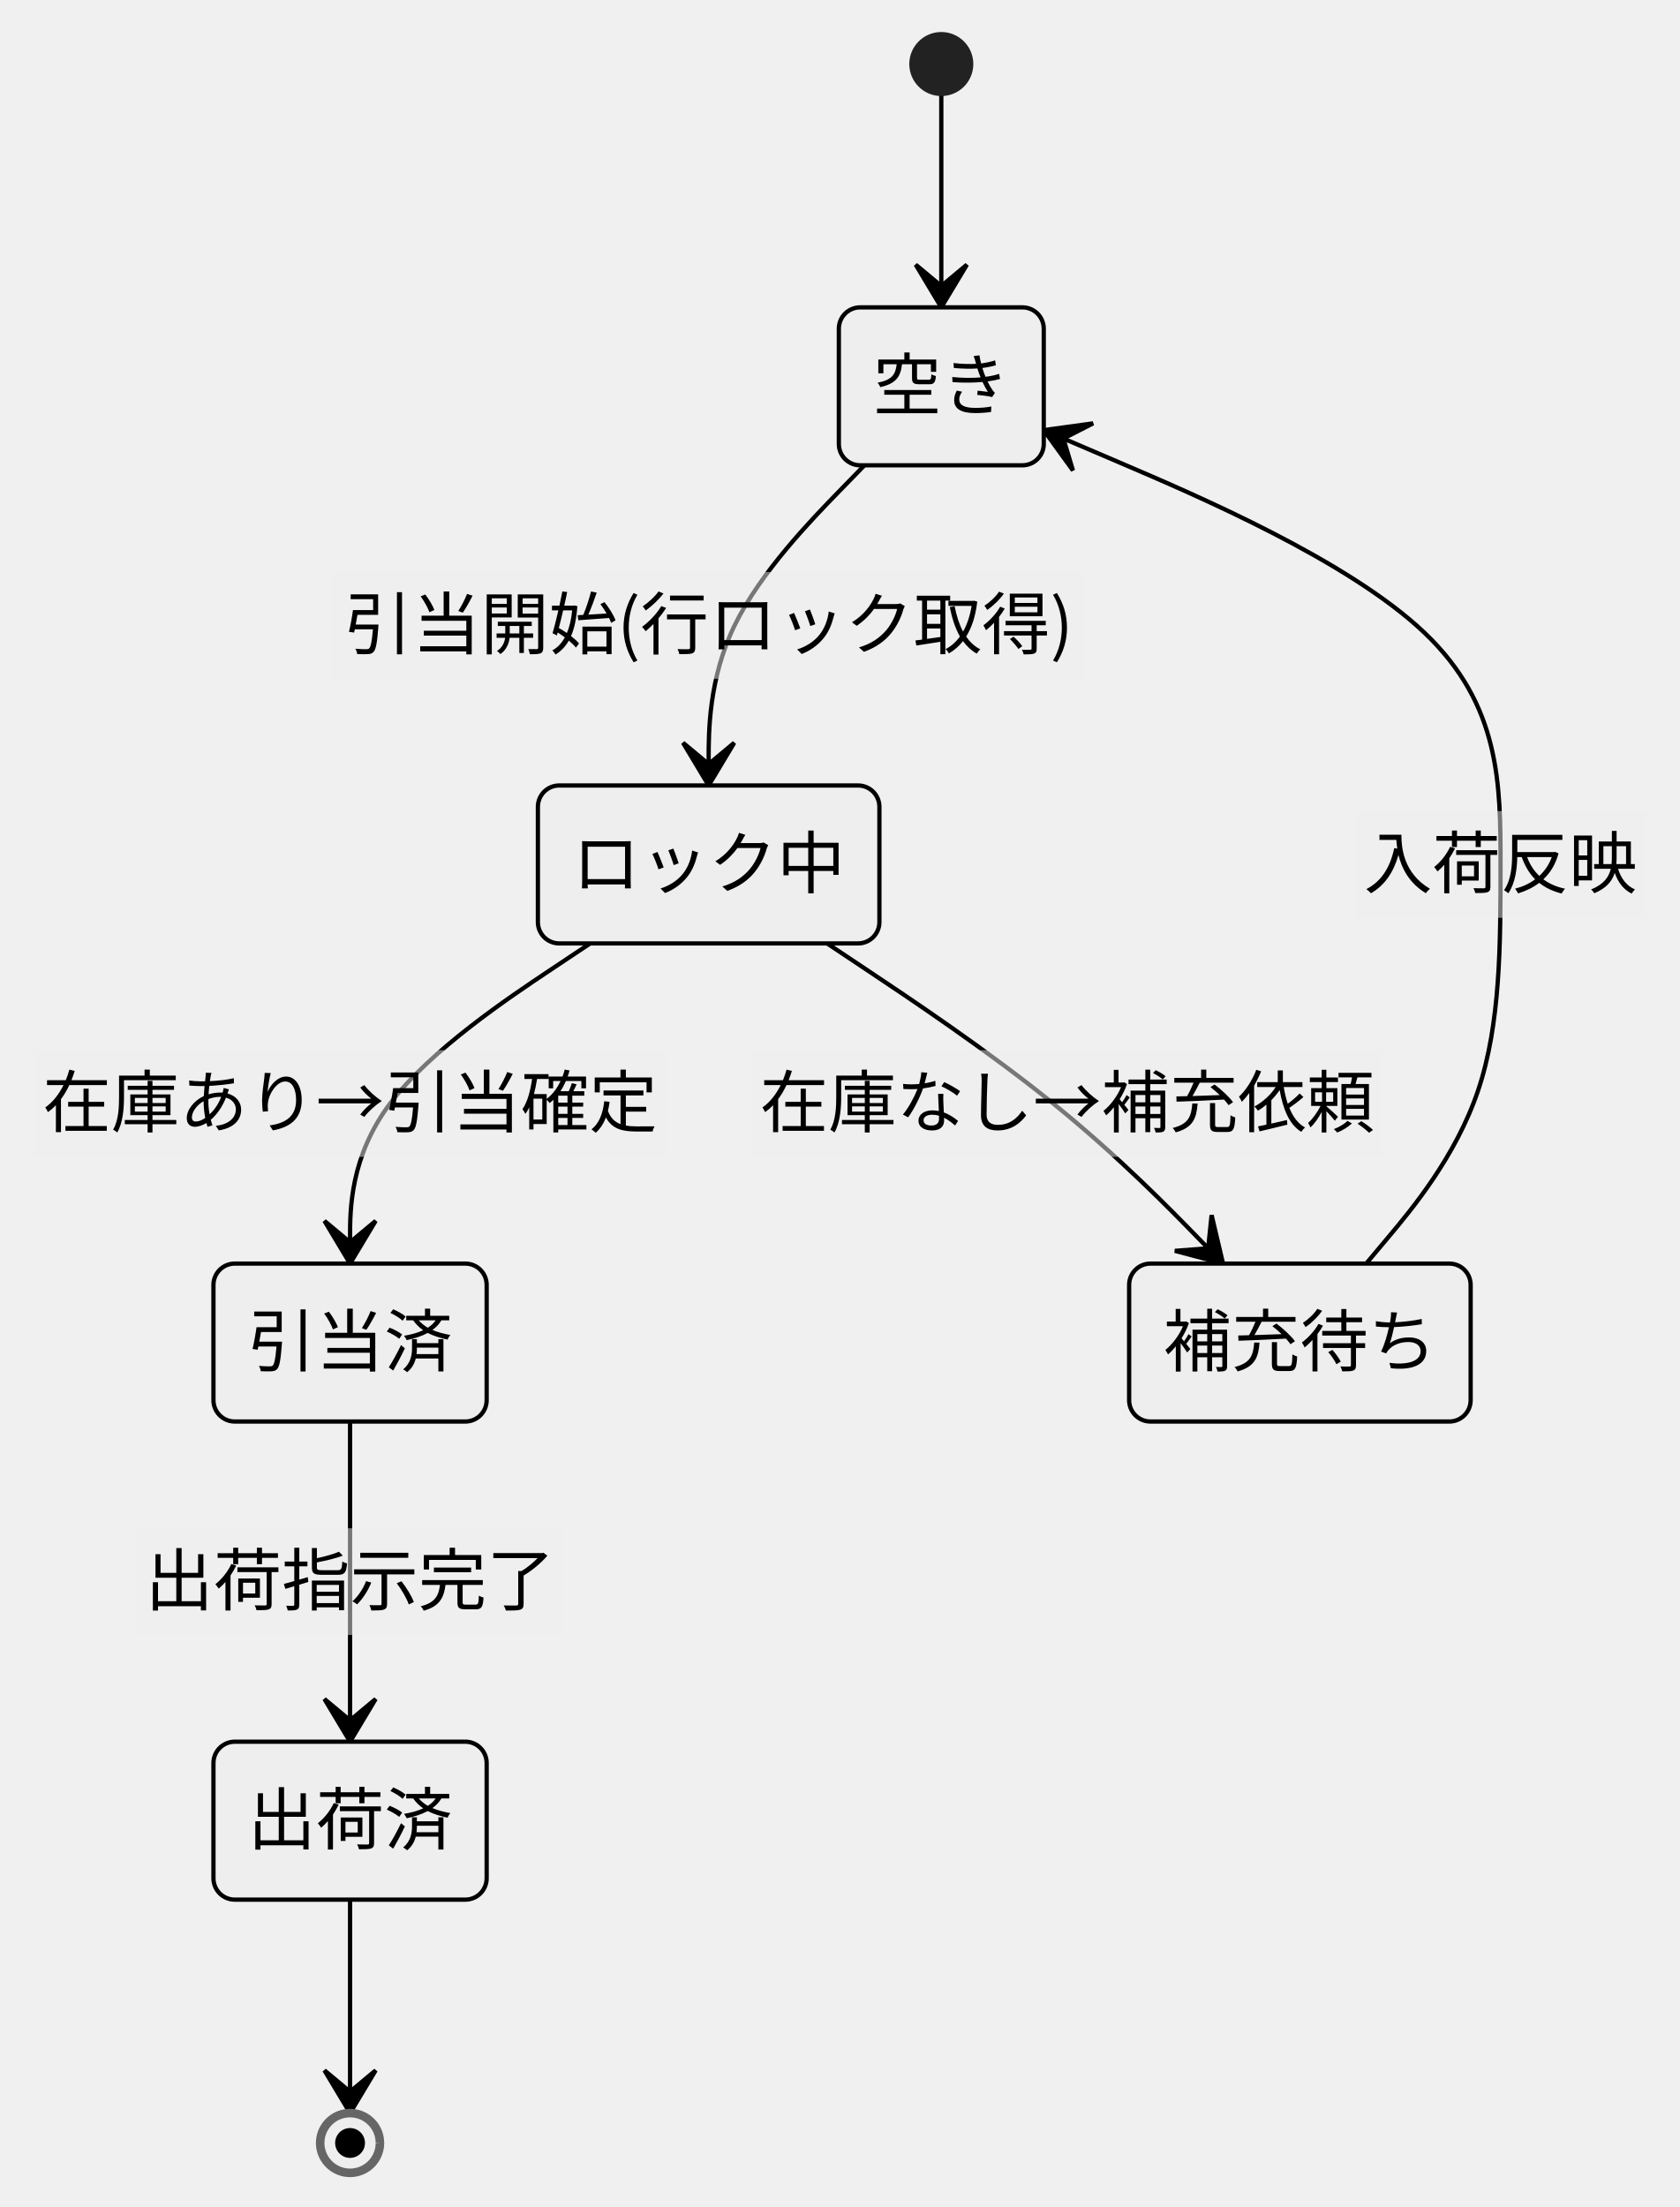
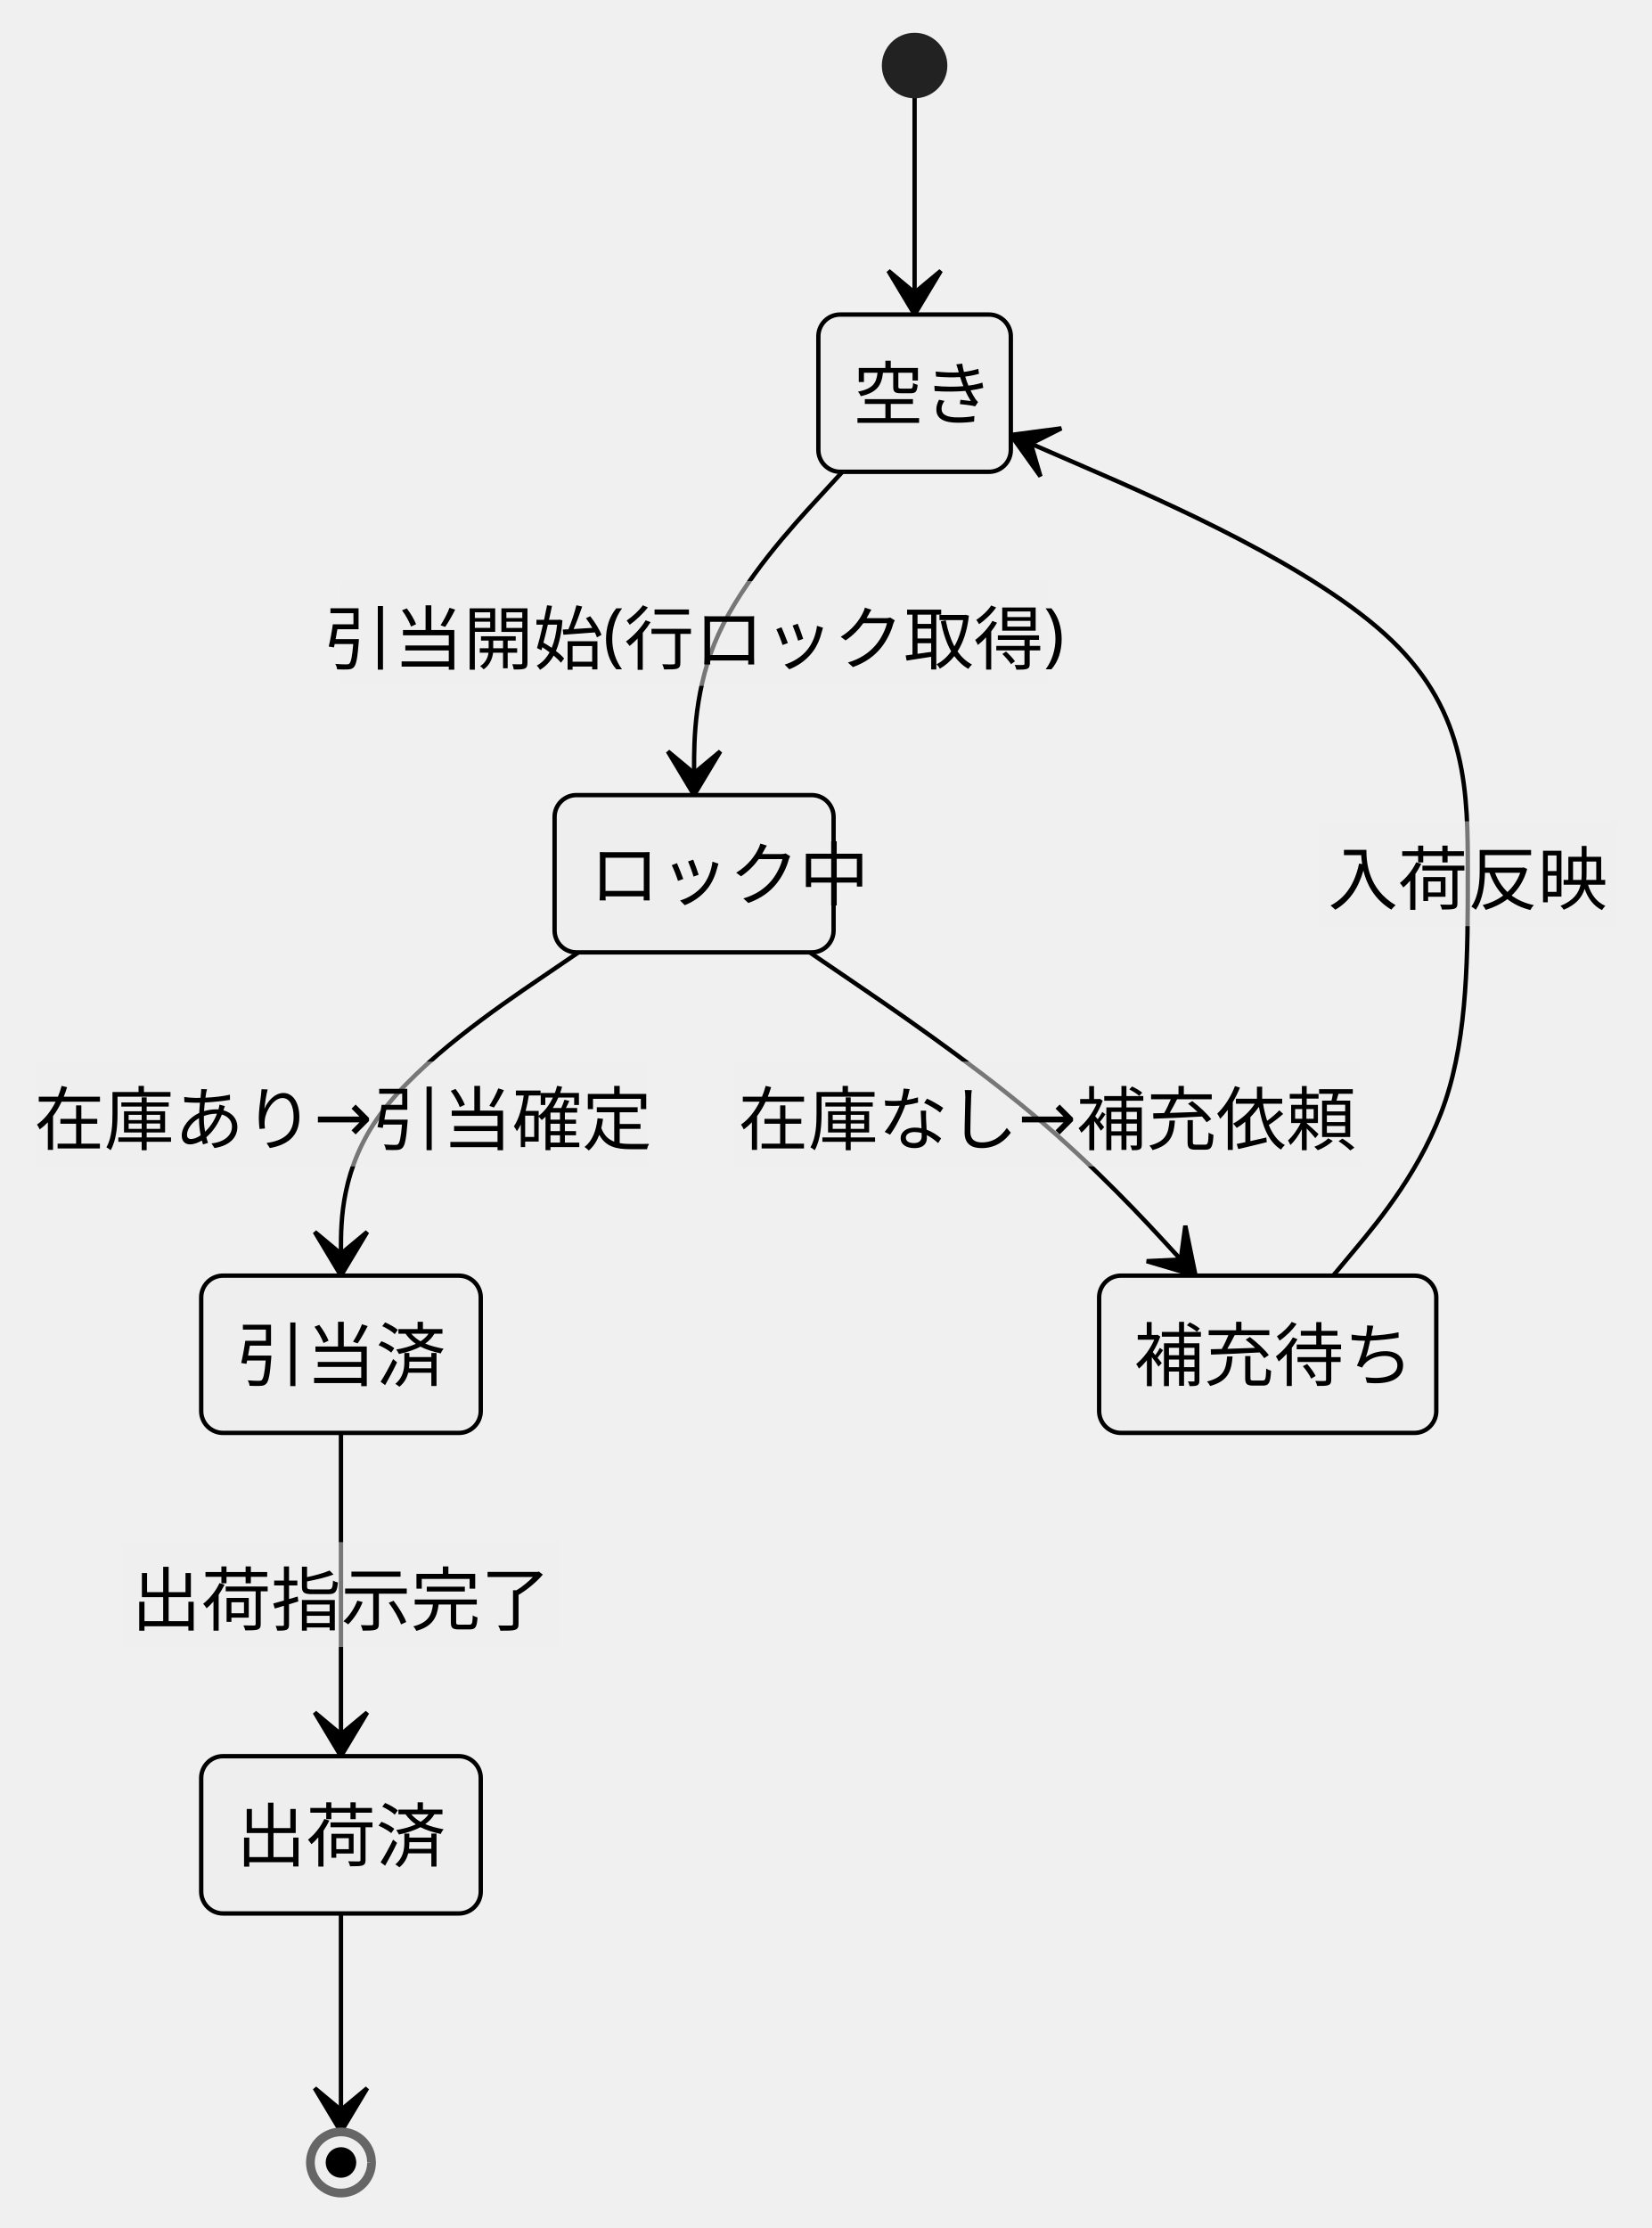
- <svg xmlns="http://www.w3.org/2000/svg" id="my-svg" width="100%" class="statediagram" style="max-width: 393.5px; background-color: transparent;" viewBox="0 0 393.5 517" role="graphics-document document" aria-roledescription="stateDiagram">
-   <style>#my-svg{font-family:Noto Sans CJK JP,Yu Gothic,sans-serif;font-size:16px;fill:#000000;}@keyframes edge-animation-frame{from{stroke-dashoffset:0;}}@keyframes dash{to{stroke-dashoffset:0;}}#my-svg .edge-animation-slow{stroke-dasharray:9,5!important;stroke-dashoffset:900;animation:dash 50s linear infinite;stroke-linecap:round;}#my-svg .edge-animation-fast{stroke-dasharray:9,5!important;stroke-dashoffset:900;animation:dash 20s linear infinite;stroke-linecap:round;}#my-svg .error-icon{fill:#552222;}#my-svg .error-text{fill:#552222;stroke:#552222;}#my-svg .edge-thickness-normal{stroke-width:1px;}#my-svg .edge-thickness-thick{stroke-width:3.5px;}#my-svg .edge-pattern-solid{stroke-dasharray:0;}#my-svg .edge-thickness-invisible{stroke-width:0;fill:none;}#my-svg .edge-pattern-dashed{stroke-dasharray:3;}#my-svg .edge-pattern-dotted{stroke-dasharray:2;}#my-svg .marker{fill:#666;stroke:#666;}#my-svg .marker.cross{stroke:#666;}#my-svg svg{font-family:Noto Sans CJK JP,Yu Gothic,sans-serif;font-size:16px;}#my-svg p{margin:0;}#my-svg defs [id$="-barbEnd"]{fill:#000;stroke:#000;}#my-svg g.stateGroup text{fill:#999;stroke:none;font-size:10px;}#my-svg g.stateGroup text{fill:#000000;stroke:none;font-size:10px;}#my-svg g.stateGroup .state-title{font-weight:bolder;fill:#111111;}#my-svg g.stateGroup rect{fill:#eee;stroke:#999;}#my-svg g.stateGroup line{stroke:#666;stroke-width:1;}#my-svg .transition{stroke:#000;stroke-width:1;fill:none;}#my-svg .stateGroup .composit{fill:#ffffff;border-bottom:1px;}#my-svg .stateGroup .alt-composit{fill:#e0e0e0;border-bottom:1px;}#my-svg .state-note{stroke:#999;fill:#666;}#my-svg .state-note text{fill:#fff;stroke:none;font-size:10px;}#my-svg .stateLabel .box{stroke:none;stroke-width:0;fill:#eee;opacity:0.5;}#my-svg .edgeLabel .label rect{fill:#eee;opacity:0.5;}#my-svg .edgeLabel{background-color:white;text-align:center;}#my-svg .edgeLabel p{background-color:white;}#my-svg .edgeLabel rect{opacity:0.5;background-color:white;fill:white;}#my-svg .edgeLabel .label text{fill:#000000;}#my-svg .label div .edgeLabel{color:#000000;}#my-svg .stateLabel text{fill:#111111;font-size:10px;font-weight:bold;}#my-svg .node circle.state-start{fill:#222;stroke:#222;}#my-svg .node .fork-join{fill:#222;stroke:#222;}#my-svg .node circle.state-end{fill:hsl(0, 0%, 83.333%);stroke:#ffffff;stroke-width:1.5;}#my-svg .end-state-inner{fill:#ffffff;stroke-width:1.5;}#my-svg .node rect{fill:#eee;stroke:#000;stroke-width:1px;}#my-svg .node polygon{fill:#eee;stroke:#000;stroke-width:1px;}#my-svg [id$="-barbEnd"]{fill:#666;}#my-svg .statediagram-cluster rect{fill:#eee;stroke:#000;stroke-width:1px;}#my-svg .cluster-label,#my-svg .nodeLabel{color:#111111;}#my-svg .statediagram-cluster rect.outer{rx:5px;ry:5px;}#my-svg .statediagram-state .divider{stroke:#000;}#my-svg .statediagram-state .title-state{rx:5px;ry:5px;}#my-svg .statediagram-cluster.statediagram-cluster .inner{fill:#ffffff;}#my-svg .statediagram-cluster.statediagram-cluster-alt .inner{fill:#f4f4f4;}#my-svg .statediagram-cluster .inner{rx:0;ry:0;}#my-svg .statediagram-state rect.basic{rx:5px;ry:5px;}#my-svg .statediagram-state rect.divider{stroke-dasharray:10,10;fill:#f4f4f4;}#my-svg .note-edge{stroke-dasharray:5;}#my-svg .statediagram-note rect{fill:#666;stroke:#999;stroke-width:1px;rx:0;ry:0;}#my-svg .statediagram-note rect{fill:#666;stroke:#999;stroke-width:1px;rx:0;ry:0;}#my-svg .statediagram-note text{fill:#fff;}#my-svg .statediagram-note .nodeLabel{color:#fff;}#my-svg .statediagram .edgeLabel{color:red;}#my-svg [id$="-dependencyStart"],#my-svg [id$="-dependencyEnd"]{fill:#666;stroke:#666;stroke-width:1;}#my-svg .statediagramTitleText{text-anchor:middle;font-size:18px;fill:#000000;}#my-svg [data-look="neo"].statediagram-cluster rect{fill:#eee;stroke:url(#my-svg-gradient);stroke-width:1;}#my-svg [data-look="neo"].statediagram-cluster rect.outer{rx:5px;ry:5px;filter:drop-shadow( 1px 2px 2px rgba(185,185,185,1));}#my-svg .node .neo-node{stroke:#999;}#my-svg [data-look="neo"].node rect,#my-svg [data-look="neo"].cluster rect,#my-svg [data-look="neo"].node polygon{stroke:url(#my-svg-gradient);filter:drop-shadow( 1px 2px 2px rgba(185,185,185,1));}#my-svg [data-look="neo"].swimlane.cluster rect{filter:none;}#my-svg [data-look="neo"].node path{stroke:url(#my-svg-gradient);stroke-width:1px;}#my-svg [data-look="neo"].node .outer-path{filter:drop-shadow( 1px 2px 2px rgba(185,185,185,1));}#my-svg [data-look="neo"].node .neo-line path{stroke:#999;filter:none;}#my-svg [data-look="neo"].node circle{stroke:url(#my-svg-gradient);filter:drop-shadow( 1px 2px 2px rgba(185,185,185,1));}#my-svg [data-look="neo"].node circle .state-start{fill:#000000;}#my-svg [data-look="neo"].icon-shape .icon{fill:url(#my-svg-gradient);filter:drop-shadow( 1px 2px 2px rgba(185,185,185,1));}#my-svg [data-look="neo"].icon-shape .icon-neo path{stroke:url(#my-svg-gradient);filter:drop-shadow( 1px 2px 2px rgba(185,185,185,1));}#my-svg :root{--mermaid-font-family:"trebuchet ms",verdana,arial,sans-serif;}</style>
+ <svg xmlns="http://www.w3.org/2000/svg" id="my-svg" width="100%" class="statediagram" style="max-width: 378.047px; background-color: transparent;" viewBox="0 0 378.047 510" role="graphics-document document" aria-roledescription="stateDiagram">
+   <style>#my-svg{font-family:Meiryo UI,Yu Gothic,MS PGothic,sans-serif;font-size:16px;fill:#000000;}@keyframes edge-animation-frame{from{stroke-dashoffset:0;}}@keyframes dash{to{stroke-dashoffset:0;}}#my-svg .edge-animation-slow{stroke-dasharray:9,5!important;stroke-dashoffset:900;animation:dash 50s linear infinite;stroke-linecap:round;}#my-svg .edge-animation-fast{stroke-dasharray:9,5!important;stroke-dashoffset:900;animation:dash 20s linear infinite;stroke-linecap:round;}#my-svg .error-icon{fill:#552222;}#my-svg .error-text{fill:#552222;stroke:#552222;}#my-svg .edge-thickness-normal{stroke-width:1px;}#my-svg .edge-thickness-thick{stroke-width:3.5px;}#my-svg .edge-pattern-solid{stroke-dasharray:0;}#my-svg .edge-thickness-invisible{stroke-width:0;fill:none;}#my-svg .edge-pattern-dashed{stroke-dasharray:3;}#my-svg .edge-pattern-dotted{stroke-dasharray:2;}#my-svg .marker{fill:#666;stroke:#666;}#my-svg .marker.cross{stroke:#666;}#my-svg svg{font-family:Meiryo UI,Yu Gothic,MS PGothic,sans-serif;font-size:16px;}#my-svg p{margin:0;}#my-svg defs [id$="-barbEnd"]{fill:#000;stroke:#000;}#my-svg g.stateGroup text{fill:#999;stroke:none;font-size:10px;}#my-svg g.stateGroup text{fill:#000000;stroke:none;font-size:10px;}#my-svg g.stateGroup .state-title{font-weight:bolder;fill:#111111;}#my-svg g.stateGroup rect{fill:#eee;stroke:#999;}#my-svg g.stateGroup line{stroke:#666;stroke-width:1;}#my-svg .transition{stroke:#000;stroke-width:1;fill:none;}#my-svg .stateGroup .composit{fill:#ffffff;border-bottom:1px;}#my-svg .stateGroup .alt-composit{fill:#e0e0e0;border-bottom:1px;}#my-svg .state-note{stroke:#999;fill:#666;}#my-svg .state-note text{fill:#fff;stroke:none;font-size:10px;}#my-svg .stateLabel .box{stroke:none;stroke-width:0;fill:#eee;opacity:0.5;}#my-svg .edgeLabel .label rect{fill:#eee;opacity:0.5;}#my-svg .edgeLabel{background-color:white;text-align:center;}#my-svg .edgeLabel p{background-color:white;}#my-svg .edgeLabel rect{opacity:0.5;background-color:white;fill:white;}#my-svg .edgeLabel .label text{fill:#000000;}#my-svg .label div .edgeLabel{color:#000000;}#my-svg .stateLabel text{fill:#111111;font-size:10px;font-weight:bold;}#my-svg .node circle.state-start{fill:#222;stroke:#222;}#my-svg .node .fork-join{fill:#222;stroke:#222;}#my-svg .node circle.state-end{fill:hsl(0, 0%, 83.333%);stroke:#ffffff;stroke-width:1.5;}#my-svg .end-state-inner{fill:#ffffff;stroke-width:1.5;}#my-svg .node rect{fill:#eee;stroke:#000;stroke-width:1px;}#my-svg .node polygon{fill:#eee;stroke:#000;stroke-width:1px;}#my-svg [id$="-barbEnd"]{fill:#666;}#my-svg .statediagram-cluster rect{fill:#eee;stroke:#000;stroke-width:1px;}#my-svg .cluster-label,#my-svg .nodeLabel{color:#111111;}#my-svg .statediagram-cluster rect.outer{rx:5px;ry:5px;}#my-svg .statediagram-state .divider{stroke:#000;}#my-svg .statediagram-state .title-state{rx:5px;ry:5px;}#my-svg .statediagram-cluster.statediagram-cluster .inner{fill:#ffffff;}#my-svg .statediagram-cluster.statediagram-cluster-alt .inner{fill:#f4f4f4;}#my-svg .statediagram-cluster .inner{rx:0;ry:0;}#my-svg .statediagram-state rect.basic{rx:5px;ry:5px;}#my-svg .statediagram-state rect.divider{stroke-dasharray:10,10;fill:#f4f4f4;}#my-svg .note-edge{stroke-dasharray:5;}#my-svg .statediagram-note rect{fill:#666;stroke:#999;stroke-width:1px;rx:0;ry:0;}#my-svg .statediagram-note rect{fill:#666;stroke:#999;stroke-width:1px;rx:0;ry:0;}#my-svg .statediagram-note text{fill:#fff;}#my-svg .statediagram-note .nodeLabel{color:#fff;}#my-svg .statediagram .edgeLabel{color:red;}#my-svg [id$="-dependencyStart"],#my-svg [id$="-dependencyEnd"]{fill:#666;stroke:#666;stroke-width:1;}#my-svg .statediagramTitleText{text-anchor:middle;font-size:18px;fill:#000000;}#my-svg [data-look="neo"].statediagram-cluster rect{fill:#eee;stroke:url(#my-svg-gradient);stroke-width:1;}#my-svg [data-look="neo"].statediagram-cluster rect.outer{rx:5px;ry:5px;filter:drop-shadow( 1px 2px 2px rgba(185,185,185,1));}#my-svg .node .neo-node{stroke:#999;}#my-svg [data-look="neo"].node rect,#my-svg [data-look="neo"].cluster rect,#my-svg [data-look="neo"].node polygon{stroke:url(#my-svg-gradient);filter:drop-shadow( 1px 2px 2px rgba(185,185,185,1));}#my-svg [data-look="neo"].swimlane.cluster rect{filter:none;}#my-svg [data-look="neo"].node path{stroke:url(#my-svg-gradient);stroke-width:1px;}#my-svg [data-look="neo"].node .outer-path{filter:drop-shadow( 1px 2px 2px rgba(185,185,185,1));}#my-svg [data-look="neo"].node .neo-line path{stroke:#999;filter:none;}#my-svg [data-look="neo"].node circle{stroke:url(#my-svg-gradient);filter:drop-shadow( 1px 2px 2px rgba(185,185,185,1));}#my-svg [data-look="neo"].node circle .state-start{fill:#000000;}#my-svg [data-look="neo"].icon-shape .icon{fill:url(#my-svg-gradient);filter:drop-shadow( 1px 2px 2px rgba(185,185,185,1));}#my-svg [data-look="neo"].icon-shape .icon-neo path{stroke:url(#my-svg-gradient);filter:drop-shadow( 1px 2px 2px rgba(185,185,185,1));}#my-svg :root{--mermaid-font-family:"trebuchet ms",verdana,arial,sans-serif;}</style>
  <g>
    <defs>
      <marker id="my-svg_stateDiagram-barbEnd" refX="19" refY="7" markerWidth="20" markerHeight="14" markerUnits="userSpaceOnUse" orient="auto">
        <path d="M 19,7 L9,13 L14,7 L9,1 Z" />
      </marker>
    </defs>
    <g class="root">
      <g class="clusters" />
      <g class="edgePaths">
-         <path d="M220.5,22L220.5,26.167C220.5,30.333,220.5,38.667,220.5,47C220.5,55.333,220.5,63.667,220.5,67.833L220.5,72" id="my-svg-edge0" class="edge-thickness-normal edge-pattern-solid transition" style="fill:none;;;fill:none" data-edge="true" data-et="edge" data-id="edge0" data-points="W3sieCI6MjIwLjUsInkiOjIyfSx7IngiOjIyMC41LCJ5Ijo0N30seyJ4IjoyMjAuNSwieSI6NzJ9XQ==" data-look="classic" marker-end="url(#my-svg_stateDiagram-barbEnd)" />
-         <path d="M202.496,109L196.413,115.25C190.33,121.5,178.165,134,172.083,146.5C166,159,166,171.5,166,177.75L166,184" id="my-svg-edge1" class="edge-thickness-normal edge-pattern-solid transition" style="fill:none;;;fill:none" data-edge="true" data-et="edge" data-id="edge1" data-points="W3sieCI6MjAyLjQ5NTUzNTcxNDI4NTcyLCJ5IjoxMDl9LHsieCI6MTY2LCJ5IjoxNDYuNX0seyJ4IjoxNjYsInkiOjE4NH1d" data-look="classic" marker-end="url(#my-svg_stateDiagram-barbEnd)" />
-         <path d="M138.25,221L128.875,227.25C119.5,233.5,100.75,246,91.375,258.5C82,271,82,283.5,82,289.75L82,296" id="my-svg-edge2" class="edge-thickness-normal edge-pattern-solid transition" style="fill:none;;;fill:none" data-edge="true" data-et="edge" data-id="edge2" data-points="W3sieCI6MTM4LjI1LCJ5IjoyMjF9LHsieCI6ODIsInkiOjI1OC41fSx7IngiOjgyLCJ5IjoyOTZ9XQ==" data-look="classic" marker-end="url(#my-svg_stateDiagram-barbEnd)" />
-         <path d="M193.75,221L203.125,227.25C212.5,233.5,231.25,246,246.708,258.5C262.165,271,274.33,283.5,280.413,289.75L286.496,296" id="my-svg-edge3" class="edge-thickness-normal edge-pattern-solid transition" style="fill:none;;;fill:none" data-edge="true" data-et="edge" data-id="edge3" data-points="W3sieCI6MTkzLjc1LCJ5IjoyMjF9LHsieCI6MjUwLCJ5IjoyNTguNX0seyJ4IjoyODYuNDk1NTM1NzE0Mjg1NywieSI6Mjk2fV0=" data-look="classic" marker-end="url(#my-svg_stateDiagram-barbEnd)" />
-         <path d="M82,333L82,339.25C82,345.5,82,358,82,370.5C82,383,82,395.5,82,401.75L82,408" id="my-svg-edge4" class="edge-thickness-normal edge-pattern-solid transition" style="fill:none;;;fill:none" data-edge="true" data-et="edge" data-id="edge4" data-points="W3sieCI6ODIsInkiOjMzM30seyJ4Ijo4MiwieSI6MzcwLjV9LHsieCI6ODIsInkiOjQwOH1d" data-look="classic" marker-end="url(#my-svg_stateDiagram-barbEnd)" />
-         <path d="M320.027,296L325.272,289.75C330.518,283.5,341.009,271,346.254,255.417C351.5,239.833,351.5,221.167,351.5,202.5C351.5,183.833,351.5,165.167,333.667,148.21C315.833,131.253,280.167,116.006,262.333,108.383L244.5,100.76" id="my-svg-edge5" class="edge-thickness-normal edge-pattern-solid transition" style="fill:none;;;fill:none" data-edge="true" data-et="edge" data-id="edge5" data-points="W3sieCI6MzIwLjAyNjc4NTcxNDI4NTcsInkiOjI5Nn0seyJ4IjozNTEuNSwieSI6MjU4LjV9LHsieCI6MzUxLjUsInkiOjIwMi41fSx7IngiOjM1MS41LCJ5IjoxNDYuNX0seyJ4IjoyNDQuNSwieSI6MTAwLjc1OTU0MTk4NDczMjgyfV0=" data-look="classic" marker-end="url(#my-svg_stateDiagram-barbEnd)" />
-         <path d="M82,445L82,449.167C82,453.333,82,461.667,82,469.999C82,478.331,82,486.662,82,490.828L82,494.993" id="my-svg-edge6" class="edge-thickness-normal edge-pattern-solid transition" style="fill:none;;;fill:none" data-edge="true" data-et="edge" data-id="edge6" data-points="W3sieCI6ODIsInkiOjQ0NX0seyJ4Ijo4MiwieSI6NDcwfSx7IngiOjgyLCJ5Ijo0OTQuOTkzMzUzMzY2ODUxOH1d" data-look="classic" marker-end="url(#my-svg_stateDiagram-barbEnd)" />
+         <path d="M209.391,22L209.391,26.167C209.391,30.333,209.391,38.667,209.391,47C209.391,55.333,209.391,63.667,209.391,67.833L209.391,72" id="my-svg-edge0" class="edge-thickness-normal edge-pattern-solid transition" style="fill:none;;;fill:none" data-edge="true" data-et="edge" data-id="edge0" data-points="W3sieCI6MjA5LjM5MDYyNSwieSI6MjJ9LHsieCI6MjA5LjM5MDYyNSwieSI6NDd9LHsieCI6MjA5LjM5MDYyNSwieSI6NzJ9XQ==" data-look="classic" marker-end="url(#my-svg_stateDiagram-barbEnd)" />
+         <path d="M192.868,108L187.208,114.167C181.548,120.333,170.227,132.667,164.567,145C158.906,157.333,158.906,169.667,158.906,175.833L158.906,182" id="my-svg-edge1" class="edge-thickness-normal edge-pattern-solid transition" style="fill:none;;;fill:none" data-edge="true" data-et="edge" data-id="edge1" data-points="W3sieCI6MTkyLjg2ODQ2NTkwOTA5MDksInkiOjEwOH0seyJ4IjoxNTguOTA2MjUsInkiOjE0NX0seyJ4IjoxNTguOTA2MjUsInkiOjE4Mn1d" data-look="classic" marker-end="url(#my-svg_stateDiagram-barbEnd)" />
+         <path d="M132.448,218L123.384,224.167C114.32,230.333,96.191,242.667,87.127,255C78.063,267.333,78.063,279.667,78.063,285.833L78.063,292" id="my-svg-edge2" class="edge-thickness-normal edge-pattern-solid transition" style="fill:none;;;fill:none" data-edge="true" data-et="edge" data-id="edge2" data-points="W3sieCI6MTMyLjQ0ODI5NTQ1NDU0NTQ0LCJ5IjoyMTh9LHsieCI6NzguMDYyNSwieSI6MjU1fSx7IngiOjc4LjA2MjUsInkiOjI5Mn1d" data-look="classic" marker-end="url(#my-svg_stateDiagram-barbEnd)" />
+         <path d="M185.364,218L194.429,224.167C203.493,230.333,221.621,242.667,236.346,255C251.071,267.333,262.391,279.667,268.052,285.833L273.712,292" id="my-svg-edge3" class="edge-thickness-normal edge-pattern-solid transition" style="fill:none;;;fill:none" data-edge="true" data-et="edge" data-id="edge3" data-points="W3sieCI6MTg1LjM2NDIwNDU0NTQ1NDU2LCJ5IjoyMTh9LHsieCI6MjM5Ljc1LCJ5IjoyNTV9LHsieCI6MjczLjcxMjIxNTkwOTA5MDksInkiOjI5Mn1d" data-look="classic" marker-end="url(#my-svg_stateDiagram-barbEnd)" />
+         <path d="M78.063,328L78.063,334.167C78.063,340.333,78.063,352.667,78.063,365C78.063,377.333,78.063,389.667,78.063,395.833L78.063,402" id="my-svg-edge4" class="edge-thickness-normal edge-pattern-solid transition" style="fill:none;;;fill:none" data-edge="true" data-et="edge" data-id="edge4" data-points="W3sieCI6NzguMDYyNSwieSI6MzI4fSx7IngiOjc4LjA2MjUsInkiOjM2NX0seyJ4Ijo3OC4wNjI1LCJ5Ijo0MDJ9XQ==" data-look="classic" marker-end="url(#my-svg_stateDiagram-barbEnd)" />
+         <path d="M305.228,292L310.364,285.833C315.501,279.667,325.774,267.333,330.91,252C336.047,236.667,336.047,218.333,336.047,200C336.047,181.667,336.047,163.333,318.609,146.594C301.172,129.856,266.297,114.711,248.859,107.139L231.422,99.567" id="my-svg-edge5" class="edge-thickness-normal edge-pattern-solid transition" style="fill:none;;;fill:none" data-edge="true" data-et="edge" data-id="edge5" data-points="W3sieCI6MzA1LjIyNzU1NjgxODE4MTgsInkiOjI5Mn0seyJ4IjozMzYuMDQ2ODc1LCJ5IjoyNTV9LHsieCI6MzM2LjA0Njg3NSwieSI6MjAwfSx7IngiOjMzNi4wNDY4NzUsInkiOjE0NX0seyJ4IjoyMzEuNDIxODc1LCJ5Ijo5OS41NjY5ODc0MTY3MjgzNX1d" data-look="classic" marker-end="url(#my-svg_stateDiagram-barbEnd)" />
+         <path d="M78.063,438L78.063,442.167C78.063,446.333,78.063,454.667,78.063,462.999C78.063,471.331,78.063,479.662,78.063,483.828L78.063,487.993" id="my-svg-edge6" class="edge-thickness-normal edge-pattern-solid transition" style="fill:none;;;fill:none" data-edge="true" data-et="edge" data-id="edge6" data-points="W3sieCI6NzguMDYyNSwieSI6NDM4fSx7IngiOjc4LjA2MjUsInkiOjQ2M30seyJ4Ijo3OC4wNjI1LCJ5Ijo0ODcuOTkzMzUzMzY2ODUxOH1d" data-look="classic" marker-end="url(#my-svg_stateDiagram-barbEnd)" />
      </g>
      <g class="edgeLabels">
        <g class="edgeLabel">
          <g class="label" data-id="edge0" transform="translate(0, 0)">
            <text y="-10.1" text-anchor="middle">
              <tspan class="text-outer-tspan row" x="0" y="-0.1em" dy="1.1em" text-anchor="middle" />
            </text>
          </g>
        </g>
        <g>
          <rect class="background" style="stroke: none" />
        </g>
-         <g class="edgeLabel" transform="translate(166, 146.5)">
-           <g class="label" data-id="edge1" transform="translate(0, -10.5)">
-             <g>
-               <rect class="background" style="" x="-88.18" y="-2" width="176.359" height="25" />
+         <g class="edgeLabel" transform="translate(158.9062, 145)">
+           <g class="label" data-id="edge1" transform="translate(0, -9)">
+             <g>
+               <rect class="background" style="" x="-80.969" y="-3" width="161.938" height="24" />
              <text y="-10.1" text-anchor="middle" style="">
                <tspan class="text-outer-tspan row" x="0" y="-0.1em" dy="1.1em" text-anchor="middle">
                  <tspan font-style="normal" class="text-inner-tspan" font-weight="normal">引当開始(行ロック取得)</tspan>
                </tspan>
              </text>
            </g>
          </g>
        </g>
-         <g class="edgeLabel" transform="translate(82, 258.5)">
-           <g class="label" data-id="edge2" transform="translate(0, -10.5)">
-             <g>
-               <rect class="background" style="" x="-74" y="-2" width="148" height="25" />
+         <g class="edgeLabel" transform="translate(78.0625, 255)">
+           <g class="label" data-id="edge2" transform="translate(0.5, -9)">
+             <g>
+               <rect class="background" style="" x="-70.562" y="-3" width="140.125" height="24" />
              <text y="-10.1" text-anchor="middle" style="">
                <tspan class="text-outer-tspan row" x="0" y="-0.1em" dy="1.1em" text-anchor="middle">
                  <tspan font-style="normal" class="text-inner-tspan" font-weight="normal">在庫あり→引当確定</tspan>
                </tspan>
              </text>
            </g>
          </g>
        </g>
-         <g class="edgeLabel" transform="translate(250, 258.5)">
-           <g class="label" data-id="edge3" transform="translate(0, -10.5)">
-             <g>
-               <rect class="background" style="" x="-74" y="-2" width="148" height="25" />
+         <g class="edgeLabel" transform="translate(239.75, 255)">
+           <g class="label" data-id="edge3" transform="translate(0, -9)">
+             <g>
+               <rect class="background" style="" x="-71.625" y="-3" width="143.25" height="24" />
              <text y="-10.1" text-anchor="middle" style="">
                <tspan class="text-outer-tspan row" x="0" y="-0.1em" dy="1.1em" text-anchor="middle">
                  <tspan font-style="normal" class="text-inner-tspan" font-weight="normal">在庫なし→補充依頼</tspan>
                </tspan>
              </text>
            </g>
          </g>
        </g>
-         <g class="edgeLabel" transform="translate(82, 370.5)">
-           <g class="label" data-id="edge4" transform="translate(0, -10.5)">
-             <g>
-               <rect class="background" style="" x="-50" y="-2" width="100" height="25" />
+         <g class="edgeLabel" transform="translate(78.0625, 365)">
+           <g class="label" data-id="edge4" transform="translate(0, -9)">
+             <g>
+               <rect class="background" style="" x="-50" y="-3" width="100" height="24" />
              <text y="-10.1" text-anchor="middle" style="">
                <tspan class="text-outer-tspan row" x="0" y="-0.1em" dy="1.1em" text-anchor="middle">
                  <tspan font-style="normal" class="text-inner-tspan" font-weight="normal">出荷指示完了</tspan>
                </tspan>
              </text>
            </g>
          </g>
        </g>
-         <g class="edgeLabel" transform="translate(351.5, 202.5)">
-           <g class="label" data-id="edge5" transform="translate(0, -10.5)">
-             <g>
-               <rect class="background" style="" x="-34" y="-2" width="68" height="25" />
+         <g class="edgeLabel" transform="translate(336.0469, 200)">
+           <g class="label" data-id="edge5" transform="translate(0, -9)">
+             <g>
+               <rect class="background" style="" x="-34" y="-3" width="68" height="24" />
              <text y="-10.1" text-anchor="middle" style="">
                <tspan class="text-outer-tspan row" x="0" y="-0.1em" dy="1.1em" text-anchor="middle">
                  <tspan font-style="normal" class="text-inner-tspan" font-weight="normal">入荷反映</tspan>
                </tspan>
              </text>
            </g>
          </g>
        </g>
        <g class="edgeLabel">
          <g class="label" data-id="edge6" transform="translate(0, 0)">
            <text y="-10.1" text-anchor="middle">
              <tspan class="text-outer-tspan row" x="0" y="-0.1em" dy="1.1em" text-anchor="middle" />
            </text>
          </g>
        </g>
        <g>
          <rect class="background" style="stroke: none" />
        </g>
      </g>
      <g class="nodes">
-         <g class="node default" id="my-svg-state-root_start-0" data-look="classic" transform="translate(220.5, 15)">
+         <g class="node default" id="my-svg-state-root_start-0" data-look="classic" transform="translate(209.3906, 15)">
          <circle class="state-start" r="7" width="14" height="14" />
        </g>
-         <g class="node  statediagram-state" id="my-svg-state-空き-5" data-look="classic" transform="translate(220.5, 90.5)">
-           <rect class="basic label-container" style="" rx="5" ry="5" x="-24" y="-18.5" width="48" height="37" />
-           <g class="label" style="" transform="translate(-16, -10.5)">
+         <g class="node  statediagram-state" id="my-svg-state-空き-5" data-look="classic" transform="translate(209.3906, 90)">
+           <rect class="basic label-container" style="" rx="5" ry="5" x="-22.031" y="-18" width="44.062" height="36" />
+           <g class="label" style="" transform="translate(-14.03125, -10)">
            <rect />
            <g>
              <rect class="background" style="stroke: none" />
              <text y="-10.1" style="">
                <tspan class="text-outer-tspan row" x="0" y="-0.1em" dy="1.1em">
                  <tspan font-style="normal" class="text-inner-tspan" font-weight="normal">空き</tspan>
                </tspan>
              </text>
            </g>
          </g>
        </g>
-         <g class="node  statediagram-state" id="my-svg-state-ロック中-3" data-look="classic" transform="translate(166, 202.5)">
-           <rect class="basic label-container" style="" rx="5" ry="5" x="-40" y="-18.5" width="80" height="37" />
-           <g class="label" style="" transform="translate(-32, -10.5)">
+         <g class="node  statediagram-state" id="my-svg-state-ロック中-3" data-look="classic" transform="translate(158.9062, 200)">
+           <rect class="basic label-container" style="" rx="5" ry="5" x="-31.938" y="-18" width="63.875" height="36" />
+           <g class="label" style="" transform="translate(-23.9375, -10)">
            <rect />
            <g>
              <rect class="background" style="stroke: none" />
              <text y="-10.1" style="">
                <tspan class="text-outer-tspan row" x="0" y="-0.1em" dy="1.1em">
                  <tspan font-style="normal" class="text-inner-tspan" font-weight="normal">ロック中</tspan>
                </tspan>
              </text>
            </g>
          </g>
        </g>
-         <g class="node  statediagram-state" id="my-svg-state-引当済-4" data-look="classic" transform="translate(82, 314.5)">
-           <rect class="basic label-container" style="" rx="5" ry="5" x="-32" y="-18.5" width="64" height="37" />
-           <g class="label" style="" transform="translate(-24, -10.5)">
+         <g class="node  statediagram-state" id="my-svg-state-引当済-4" data-look="classic" transform="translate(78.0625, 310)">
+           <rect class="basic label-container" style="" rx="5" ry="5" x="-32" y="-18" width="64" height="36" />
+           <g class="label" style="" transform="translate(-24, -10)">
            <rect />
            <g>
              <rect class="background" style="stroke: none" />
              <text y="-10.1" style="">
                <tspan class="text-outer-tspan row" x="0" y="-0.1em" dy="1.1em">
                  <tspan font-style="normal" class="text-inner-tspan" font-weight="normal">引当済</tspan>
                </tspan>
              </text>
            </g>
          </g>
        </g>
-         <g class="node  statediagram-state" id="my-svg-state-補充待ち-5" data-look="classic" transform="translate(304.5, 314.5)">
-           <rect class="basic label-container" style="" rx="5" ry="5" x="-40" y="-18.5" width="80" height="37" />
-           <g class="label" style="" transform="translate(-32, -10.5)">
+         <g class="node  statediagram-state" id="my-svg-state-補充待ち-5" data-look="classic" transform="translate(290.2344, 310)">
+           <rect class="basic label-container" style="" rx="5" ry="5" x="-38.594" y="-18" width="77.188" height="36" />
+           <g class="label" style="" transform="translate(-30.59375, -10)">
            <rect />
            <g>
              <rect class="background" style="stroke: none" />
              <text y="-10.1" style="">
                <tspan class="text-outer-tspan row" x="0" y="-0.1em" dy="1.1em">
                  <tspan font-style="normal" class="text-inner-tspan" font-weight="normal">補充待ち</tspan>
                </tspan>
              </text>
            </g>
          </g>
        </g>
-         <g class="node  statediagram-state" id="my-svg-state-出荷済-6" data-look="classic" transform="translate(82, 426.5)">
-           <rect class="basic label-container" style="" rx="5" ry="5" x="-32" y="-18.5" width="64" height="37" />
-           <g class="label" style="" transform="translate(-24, -10.5)">
+         <g class="node  statediagram-state" id="my-svg-state-出荷済-6" data-look="classic" transform="translate(78.0625, 420)">
+           <rect class="basic label-container" style="" rx="5" ry="5" x="-32" y="-18" width="64" height="36" />
+           <g class="label" style="" transform="translate(-24, -10)">
            <rect />
            <g>
              <rect class="background" style="stroke: none" />
              <text y="-10.1" style="">
                <tspan class="text-outer-tspan row" x="0" y="-0.1em" dy="1.1em">
                  <tspan font-style="normal" class="text-inner-tspan" font-weight="normal">出荷済</tspan>
                </tspan>
              </text>
            </g>
          </g>
        </g>
-         <g class="node default" id="my-svg-state-root_end-6" data-look="classic" transform="translate(82, 502)">
+         <g class="node default" id="my-svg-state-root_end-6" data-look="classic" transform="translate(78.0625, 495)">
          <g class="outer-path">
            <path d="M7 0 C7 0.405, 6.964 0.817, 6.894 1.216 C6.823 1.615, 6.716 2.013, 6.578 2.394 C6.439 2.775, 6.265 3.149, 6.062 3.5 C5.86 3.851, 5.623 4.189, 5.362 4.5 C5.102 4.81, 4.81 5.102, 4.5 5.362 C4.189 5.623, 3.851 5.86, 3.5 6.062 C3.149 6.265, 2.775 6.439, 2.394 6.578 C2.013 6.716, 1.615 6.823, 1.216 6.894 C0.817 6.964, 0.405 7, 4.286263797015736e-16 7 C-0.405 7, -0.817 6.964, -1.216 6.894 C-1.615 6.823, -2.013 6.716, -2.394 6.578 C-2.775 6.439, -3.149 6.265, -3.5 6.062 C-3.851 5.86, -4.189 5.623, -4.5 5.362 C-4.81 5.102, -5.102 4.81, -5.362 4.5 C-5.623 4.189, -5.86 3.851, -6.062 3.5 C-6.265 3.149, -6.439 2.775, -6.578 2.394 C-6.716 2.013, -6.823 1.615, -6.894 1.216 C-6.964 0.817, -7 0.405, -7 1.0183126166254463e-14 C-7 -0.405, -6.964 -0.817, -6.894 -1.216 C-6.823 -1.615, -6.716 -2.013, -6.578 -2.394 C-6.439 -2.775, -6.265 -3.149, -6.062 -3.5 C-5.86 -3.851, -5.623 -4.189, -5.362 -4.5 C-5.102 -4.81, -4.81 -5.102, -4.5 -5.362 C-4.189 -5.623, -3.851 -5.86, -3.5 -6.062 C-3.149 -6.265, -2.775 -6.439, -2.394 -6.578 C-2.013 -6.716, -1.615 -6.823, -1.216 -6.894 C-0.817 -6.964, -0.405 -7, -1.9937625952807352e-14 -7 C0.405 -7, 0.817 -6.964, 1.216 -6.894 C1.615 -6.823, 2.013 -6.716, 2.394 -6.578 C2.775 -6.439, 3.149 -6.265, 3.5 -6.062 C3.851 -5.86, 4.189 -5.623, 4.5 -5.362 C4.81 -5.102, 5.102 -4.81, 5.362 -4.5 C5.623 -4.189, 5.86 -3.851, 6.062 -3.5 C6.265 -3.149, 6.439 -2.775, 6.578 -2.394 C6.716 -2.013, 6.823 -1.615, 6.894 -1.216 C6.964 -0.817, 6.982 -0.203, 7 -3.2800750208310675e-14 C7.018 0.203, 7.018 -0.203, 7 0" stroke="none" stroke-width="0" fill="#eee" style="" />
            <path d="M7 0 C7 0.405, 6.964 0.817, 6.894 1.216 C6.823 1.615, 6.716 2.013, 6.578 2.394 C6.439 2.775, 6.265 3.149, 6.062 3.5 C5.86 3.851, 5.623 4.189, 5.362 4.5 C5.102 4.81, 4.81 5.102, 4.5 5.362 C4.189 5.623, 3.851 5.86, 3.5 6.062 C3.149 6.265, 2.775 6.439, 2.394 6.578 C2.013 6.716, 1.615 6.823, 1.216 6.894 C0.817 6.964, 0.405 7, 4.286263797015736e-16 7 C-0.405 7, -0.817 6.964, -1.216 6.894 C-1.615 6.823, -2.013 6.716, -2.394 6.578 C-2.775 6.439, -3.149 6.265, -3.5 6.062 C-3.851 5.86, -4.189 5.623, -4.5 5.362 C-4.81 5.102, -5.102 4.81, -5.362 4.5 C-5.623 4.189, -5.86 3.851, -6.062 3.5 C-6.265 3.149, -6.439 2.775, -6.578 2.394 C-6.716 2.013, -6.823 1.615, -6.894 1.216 C-6.964 0.817, -7 0.405, -7 1.0183126166254463e-14 C-7 -0.405, -6.964 -0.817, -6.894 -1.216 C-6.823 -1.615, -6.716 -2.013, -6.578 -2.394 C-6.439 -2.775, -6.265 -3.149, -6.062 -3.5 C-5.86 -3.851, -5.623 -4.189, -5.362 -4.5 C-5.102 -4.81, -4.81 -5.102, -4.5 -5.362 C-4.189 -5.623, -3.851 -5.86, -3.5 -6.062 C-3.149 -6.265, -2.775 -6.439, -2.394 -6.578 C-2.013 -6.716, -1.615 -6.823, -1.216 -6.894 C-0.817 -6.964, -0.405 -7, -1.9937625952807352e-14 -7 C0.405 -7, 0.817 -6.964, 1.216 -6.894 C1.615 -6.823, 2.013 -6.716, 2.394 -6.578 C2.775 -6.439, 3.149 -6.265, 3.5 -6.062 C3.851 -5.86, 4.189 -5.623, 4.5 -5.362 C4.81 -5.102, 5.102 -4.81, 5.362 -4.5 C5.623 -4.189, 5.86 -3.851, 6.062 -3.5 C6.265 -3.149, 6.439 -2.775, 6.578 -2.394 C6.716 -2.013, 6.823 -1.615, 6.894 -1.216 C6.964 -0.817, 6.982 -0.203, 7 -3.2800750208310675e-14 C7.018 0.203, 7.018 -0.203, 7 0" stroke="#666" stroke-width="2" fill="none" stroke-dasharray="0 0" style="" />
            <g>
              <path d="M2.5 0 C2.5 0.145, 2.487 0.292, 2.462 0.434 C2.437 0.577, 2.399 0.719, 2.349 0.855 C2.3 0.991, 2.237 1.125, 2.165 1.25 C2.093 1.375, 2.008 1.496, 1.915 1.607 C1.822 1.718, 1.718 1.822, 1.607 1.915 C1.496 2.008, 1.375 2.093, 1.25 2.165 C1.125 2.237, 0.991 2.3, 0.855 2.349 C0.719 2.399, 0.577 2.437, 0.434 2.462 C0.292 2.487, 0.145 2.5, 1.5308084989341916e-16 2.5 C-0.145 2.5, -0.292 2.487, -0.434 2.462 C-0.577 2.437, -0.719 2.399, -0.855 2.349 C-0.991 2.3, -1.125 2.237, -1.25 2.165 C-1.375 2.093, -1.496 2.008, -1.607 1.915 C-1.718 1.822, -1.822 1.718, -1.915 1.607 C-2.008 1.496, -2.093 1.375, -2.165 1.25 C-2.237 1.125, -2.3 0.991, -2.349 0.855 C-2.399 0.719, -2.437 0.577, -2.462 0.434 C-2.487 0.292, -2.5 0.145, -2.5 3.636830773662308e-15 C-2.5 -0.145, -2.487 -0.292, -2.462 -0.434 C-2.437 -0.577, -2.399 -0.719, -2.349 -0.855 C-2.3 -0.991, -2.237 -1.125, -2.165 -1.25 C-2.093 -1.375, -2.008 -1.496, -1.915 -1.607 C-1.822 -1.718, -1.718 -1.822, -1.607 -1.915 C-1.496 -2.008, -1.375 -2.093, -1.25 -2.165 C-1.125 -2.237, -0.991 -2.3, -0.855 -2.349 C-0.719 -2.399, -0.577 -2.437, -0.434 -2.462 C-0.292 -2.487, -0.145 -2.5, -7.120580697431198e-15 -2.5 C0.145 -2.5, 0.292 -2.487, 0.434 -2.462 C0.577 -2.437, 0.719 -2.399, 0.855 -2.349 C0.991 -2.3, 1.125 -2.237, 1.25 -2.165 C1.375 -2.093, 1.496 -2.008, 1.607 -1.915 C1.718 -1.822, 1.822 -1.718, 1.915 -1.607 C2.008 -1.496, 2.093 -1.375, 2.165 -1.25 C2.237 -1.125, 2.3 -0.991, 2.349 -0.855 C2.399 -0.719, 2.437 -0.577, 2.462 -0.434 C2.487 -0.292, 2.494 -0.072, 2.5 -1.1714553645825241e-14 C2.506 0.072, 2.506 -0.072, 2.5 0" stroke="none" stroke-width="0" fill="#000" style="" />
              <path d="M2.5 0 C2.5 0.145, 2.487 0.292, 2.462 0.434 C2.437 0.577, 2.399 0.719, 2.349 0.855 C2.3 0.991, 2.237 1.125, 2.165 1.25 C2.093 1.375, 2.008 1.496, 1.915 1.607 C1.822 1.718, 1.718 1.822, 1.607 1.915 C1.496 2.008, 1.375 2.093, 1.25 2.165 C1.125 2.237, 0.991 2.3, 0.855 2.349 C0.719 2.399, 0.577 2.437, 0.434 2.462 C0.292 2.487, 0.145 2.5, 1.5308084989341916e-16 2.5 C-0.145 2.5, -0.292 2.487, -0.434 2.462 C-0.577 2.437, -0.719 2.399, -0.855 2.349 C-0.991 2.3, -1.125 2.237, -1.25 2.165 C-1.375 2.093, -1.496 2.008, -1.607 1.915 C-1.718 1.822, -1.822 1.718, -1.915 1.607 C-2.008 1.496, -2.093 1.375, -2.165 1.25 C-2.237 1.125, -2.3 0.991, -2.349 0.855 C-2.399 0.719, -2.437 0.577, -2.462 0.434 C-2.487 0.292, -2.5 0.145, -2.5 3.636830773662308e-15 C-2.5 -0.145, -2.487 -0.292, -2.462 -0.434 C-2.437 -0.577, -2.399 -0.719, -2.349 -0.855 C-2.3 -0.991, -2.237 -1.125, -2.165 -1.25 C-2.093 -1.375, -2.008 -1.496, -1.915 -1.607 C-1.822 -1.718, -1.718 -1.822, -1.607 -1.915 C-1.496 -2.008, -1.375 -2.093, -1.25 -2.165 C-1.125 -2.237, -0.991 -2.3, -0.855 -2.349 C-0.719 -2.399, -0.577 -2.437, -0.434 -2.462 C-0.292 -2.487, -0.145 -2.5, -7.120580697431198e-15 -2.5 C0.145 -2.5, 0.292 -2.487, 0.434 -2.462 C0.577 -2.437, 0.719 -2.399, 0.855 -2.349 C0.991 -2.3, 1.125 -2.237, 1.25 -2.165 C1.375 -2.093, 1.496 -2.008, 1.607 -1.915 C1.718 -1.822, 1.822 -1.718, 1.915 -1.607 C2.008 -1.496, 2.093 -1.375, 2.165 -1.25 C2.237 -1.125, 2.3 -0.991, 2.349 -0.855 C2.399 -0.719, 2.437 -0.577, 2.462 -0.434 C2.487 -0.292, 2.494 -0.072, 2.5 -1.1714553645825241e-14 C2.506 0.072, 2.506 -0.072, 2.5 0" stroke="#000" stroke-width="2" fill="none" stroke-dasharray="0 0" style="" />
            </g>
          </g>
        </g>
      </g>
    </g>
  </g>
  <defs>
    <filter id="my-svg-drop-shadow" height="130%" width="130%">
      <feDropShadow dx="4" dy="4" stdDeviation="0" flood-opacity="0.06" flood-color="#000000" />
    </filter>
  </defs>
  <defs>
    <filter id="my-svg-drop-shadow-small" height="150%" width="150%">
      <feDropShadow dx="2" dy="2" stdDeviation="0" flood-opacity="0.06" flood-color="#000000" />
    </filter>
  </defs>
  <linearGradient id="my-svg-gradient" gradientUnits="objectBoundingBox" x1="0%" y1="0%" x2="100%" y2="0%">
    <stop offset="0%" stop-color="hsl(0, 0%, 83.333%)" stop-opacity="1" />
    <stop offset="100%" stop-color="hsl(0, 0%, 88.922%)" stop-opacity="1" />
  </linearGradient>
</svg>
